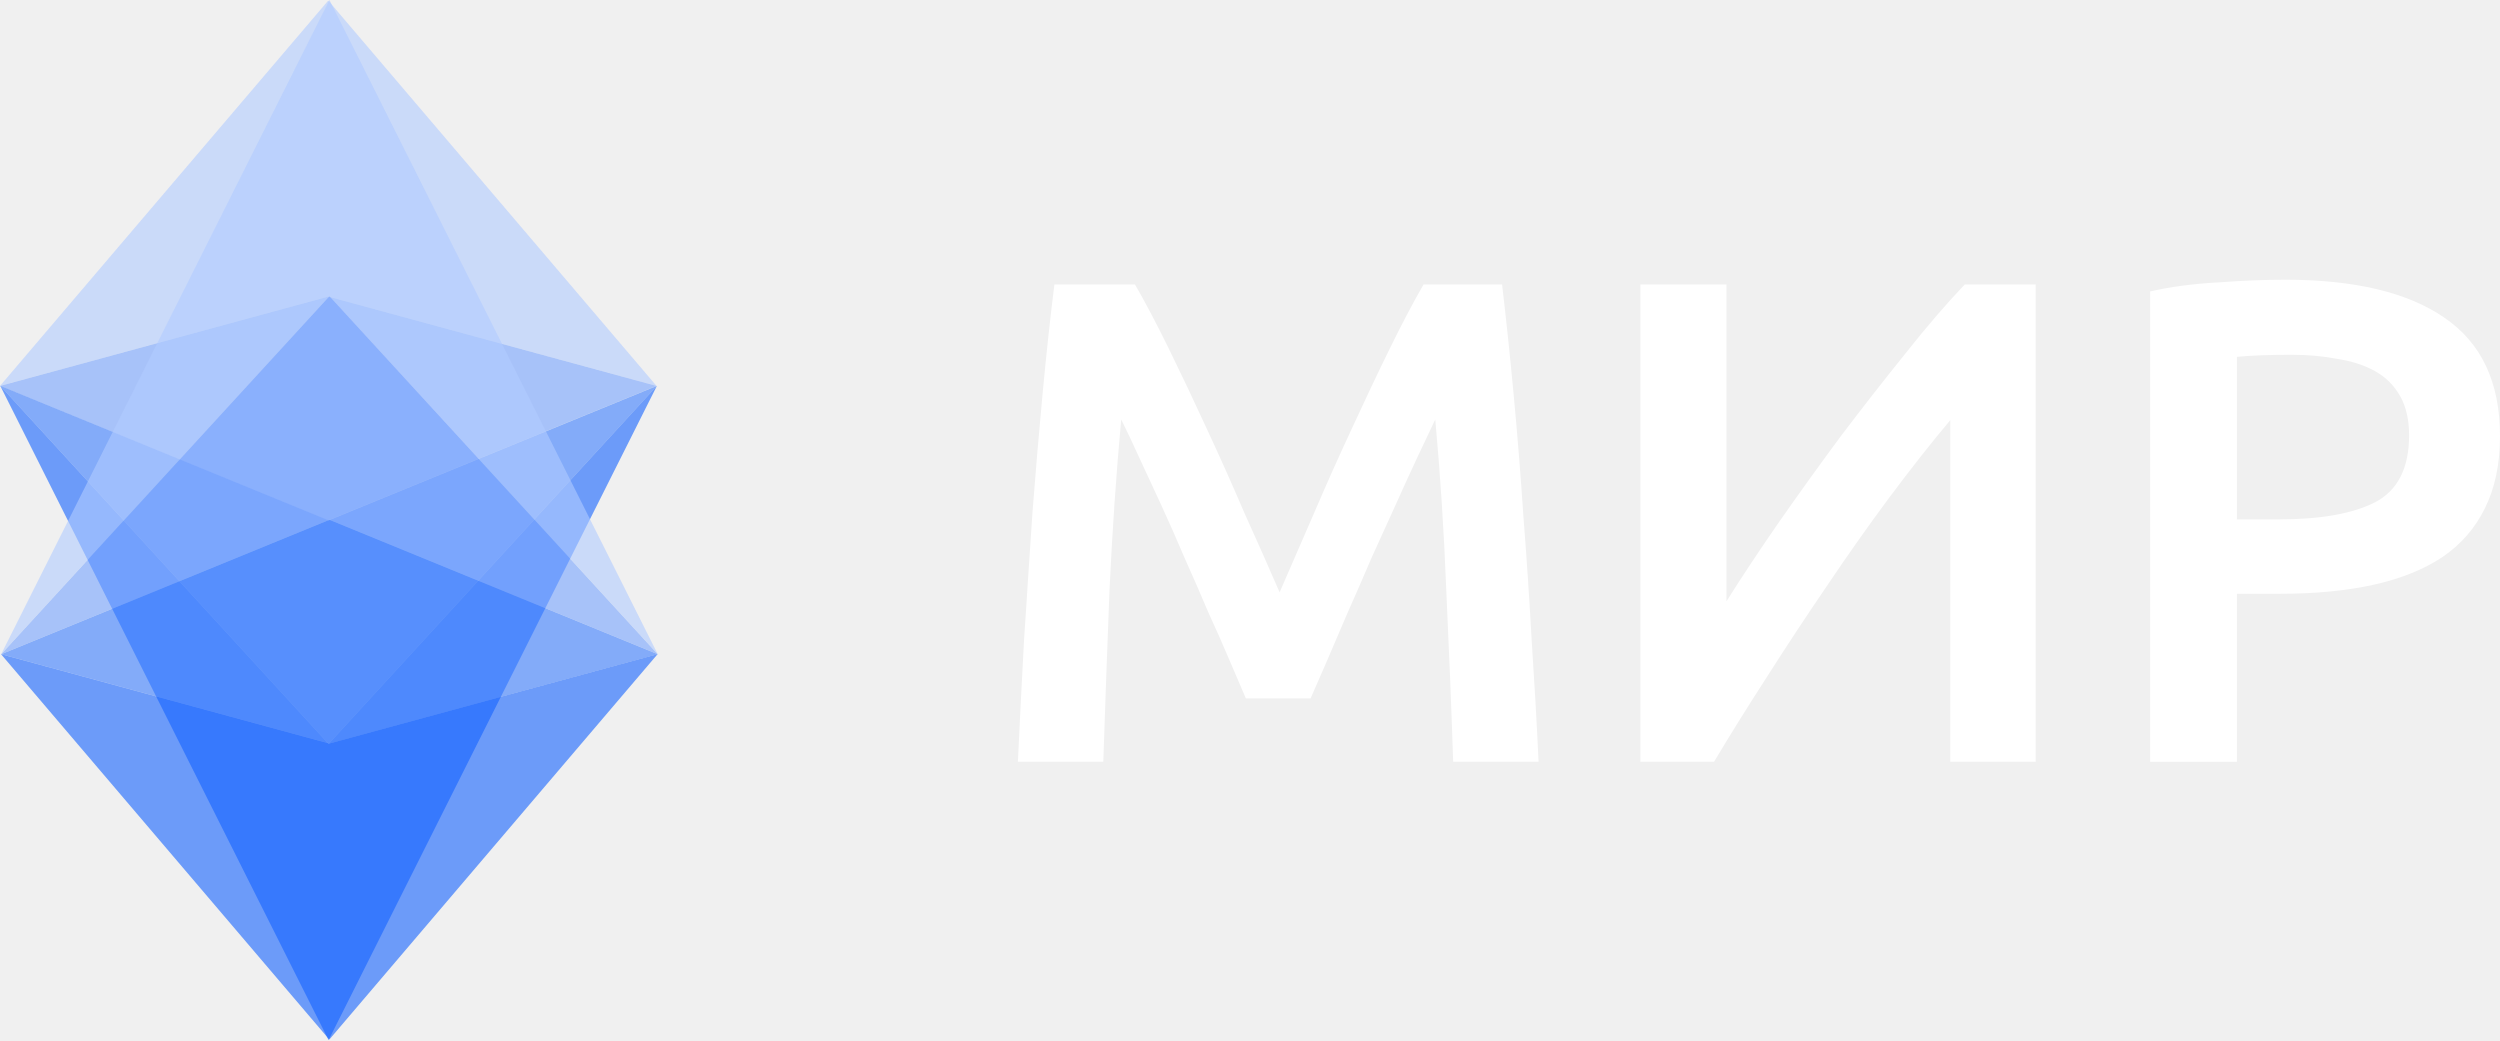
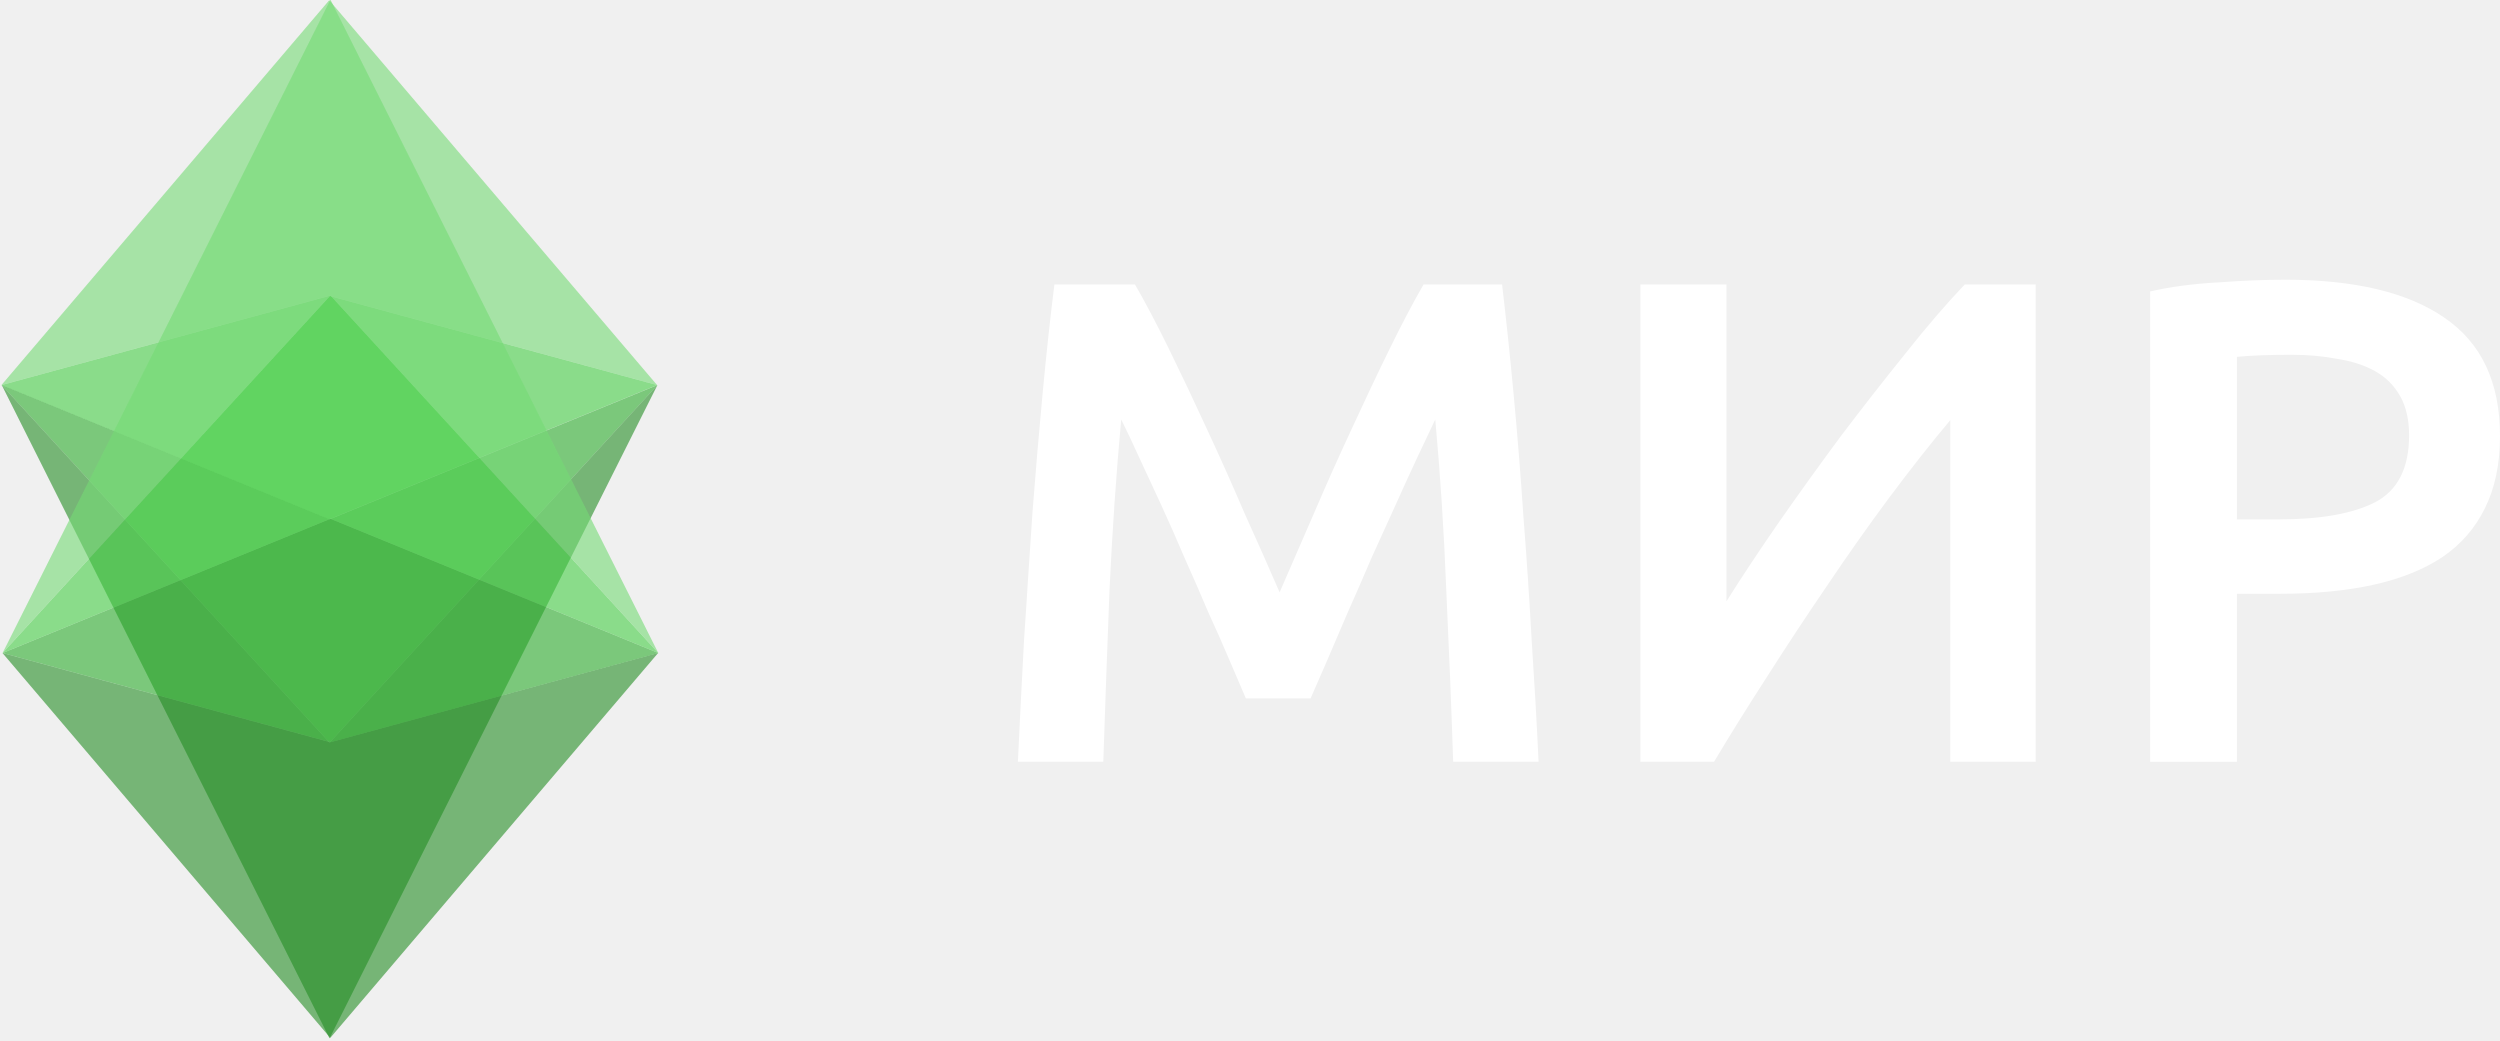
<svg xmlns="http://www.w3.org/2000/svg" width="133.342" height="55.475" viewBox="0 0 138899.38 57786.466" version="1.1" id="svg12" style="clip-rule:evenodd;fill-rule:evenodd;image-rendering:optimizeQuality;shape-rendering:geometricPrecision;text-rendering:geometricPrecision">
  <defs id="defs4">
    <style id="style2">
    .fil0 {fill:white}
   </style>
  </defs>
  <g style="clip-rule:evenodd;fill:#ffffff;fill-rule:evenodd;stroke-width:18.149;image-rendering:optimizeQuality;shape-rendering:geometricPrecision;text-rendering:geometricPrecision" aria-label="МИР" transform="matrix(57.39817,0,0,57.39817,198461.47,-331052.98)" id="g7960">
    <path d="m -2359,6043 q 14.667,25.333 32.667,62 18,36.667 36.667,77.333 18.667,40 36.667,82 18.667,41.333 34,76.667 15.333,-35.333 33.333,-76.667 18,-42 36.667,-82 18.667,-40.667 36.667,-77.333 18,-36.667 32.667,-62 h 76 q 6,50.667 11.333,108 5.333,56.667 9.333,116.67 4.667,59.333 8,120 4,60 6.667,117.33 h -82.667 q -2.667,-80.667 -6.667,-166 -3.333,-85.333 -10.667,-165.33 -7.333,15.333 -17.333,36.667 -10,21.333 -21.333,46.667 -11.333,24.667 -23.333,51.333 -11.333,26.667 -22.667,52 -10.667,24.667 -20,46.667 -9.333,21.333 -16,36.667 h -62.667 q -6.667,-15.333 -16,-37.333 -9.333,-22 -20.667,-46.667 -10.667,-25.333 -22.667,-52 -11.333,-26.667 -22.667,-51.333 -11.333,-24.667 -21.333,-46 -10,-22 -17.333,-36.667 -7.333,80 -11.333,165.33 -3.333,85.333 -6,166 h -82.667 q 2.667,-57.333 6,-118.67 4,-61.333 8,-121.33 4.667,-60.667 10,-117.33 5.333,-56.667 11.333,-104.67 z" id="path7954" style="fill:#ffffff;stroke-width:18.149" />
    <path d="m -1869.8,6505 v -462 h 83.333 v 306.67 q 22.667,-36 51.333,-77.333 29.333,-42 60,-83.333 31.333,-41.333 62,-79.333 30.667,-38.667 57.333,-66.667 h 68.667 v 462 h -82.667 v -330.67 q -28,33.333 -59.333,75.333 -30.667,41.333 -60.667,86 -30,44 -58,88 -28,43.333 -50.667,81.333 z" id="path7956" style="fill:#ffffff;stroke-width:18.149" />
    <path d="m -1245.7,6038.4 q 100.67,0 154,36.667 54,36.667 54,114.67 0,40.667 -14.667,70 -14,28.667 -41.333,47.333 -27.333,18 -66.667,26.667 -39.333,8.667 -90,8.667 h -42 v 162.67 h -84 v -455.33 q 29.333,-6.667 64.667,-8.667 36,-2.667 66,-2.667 z m 6,72.667 q -32,0 -52.667,2 v 157.33 h 40.667 q 60.667,0 93.333,-16.667 32.667,-17.333 32.667,-64.667 0,-22.667 -8.667,-38 -8.667,-15.333 -24,-24 -15.333,-8.667 -36.667,-12 -20.667,-4 -44.667,-4 z" id="path7958" style="fill:#ffffff;stroke-width:18.149" />
  </g>
-   <g id="g7964" transform="matrix(27.11346,0,0,27.11346,486173.39,-156105.75)" style="clip-rule:evenodd;opacity:0.6;fill:#b1cbff;fill-rule:evenodd;stroke-width:38.419;image-rendering:optimizeQuality;shape-rendering:geometricPrecision;text-rendering:geometricPrecision">
-     <path id="path7962" transform="translate(3987.6,3336.5)" d="m -21246,2422.1 -672.67,789.72 672.67,-183.04 672.67,183.04 z" style="opacity:1;fill:#b1cbff;stroke-width:38.419" />
+   <g id="g7964-3" transform="matrix(27.07832,0,0,27.07832,485621.56,-155922.84)" style="clip-rule:evenodd;opacity:0.6;fill:#75db75;fill-opacity:1;fill-rule:evenodd;stroke-width:38.469;image-rendering:optimizeQuality;shape-rendering:geometricPrecision;text-rendering:geometricPrecision">
+     <path id="path7962-6" transform="translate(3987.6,3336.5)" d="m -21246,2422.1 -672.67,789.72 672.67,-183.04 672.67,183.04 z" style="opacity:1;fill:#75db75;fill-opacity:1;stroke-width:38.469" />
  </g>
-   <g id="g7968" transform="matrix(27.11346,0,0,27.11346,486173.39,-156105.75)" style="clip-rule:evenodd;opacity:0.6;fill:#76a4ff;fill-rule:evenodd;stroke-width:38.419;image-rendering:optimizeQuality;shape-rendering:geometricPrecision;text-rendering:geometricPrecision">
-     <path id="path7966" transform="translate(3987.6,3336.5)" d="m -21246,3028.8 -672.67,183.04 672.67,275.47 672.67,-275.47 z" style="opacity:1;fill:#76a4ff;stroke-width:38.419" />
+   <g id="g7968-7" transform="matrix(27.07832,0,0,27.07832,485621.56,-155922.84)" style="clip-rule:evenodd;opacity:0.6;fill:#46cf46;fill-opacity:1;fill-rule:evenodd;stroke-width:38.469;image-rendering:optimizeQuality;shape-rendering:geometricPrecision;text-rendering:geometricPrecision">
+     <path id="path7966-5" transform="translate(3987.6,3336.5)" d="m -21246,3028.8 -672.67,183.04 672.67,275.47 672.67,-275.47 z" style="opacity:1;fill:#46cf46;fill-opacity:1;stroke-width:38.469" />
  </g>
-   <g id="g7972" transform="matrix(27.11346,0,0,27.11346,486173.39,-156105.75)" style="clip-rule:evenodd;opacity:0.6;fill:#3b7dff;fill-rule:evenodd;stroke-width:38.419;image-rendering:optimizeQuality;shape-rendering:geometricPrecision;text-rendering:geometricPrecision">
-     <path id="path7970" transform="translate(3987.6,3336.5)" d="m -21918,3211.8 672.67,733.65 672.67,-733.65 -672.67,275.47 z" style="opacity:1;fill:#3b7dff;stroke-width:38.419" />
+   <g id="g7972-3" transform="matrix(27.07832,0,0,27.07832,485621.56,-155922.84)" style="clip-rule:evenodd;opacity:0.6;fill:#2dad2d;fill-opacity:1;fill-rule:evenodd;stroke-width:38.469;image-rendering:optimizeQuality;shape-rendering:geometricPrecision;text-rendering:geometricPrecision">
+     <path id="path7970-5" transform="translate(3987.6,3336.5)" d="m -21918,3211.8 672.67,733.65 672.67,-733.65 -672.67,275.47 z" style="opacity:1;fill:#2dad2d;fill-opacity:1;stroke-width:38.469" />
  </g>
-   <g id="g7976" transform="matrix(27.11346,0,0,27.11346,486173.39,-156105.75)" style="clip-rule:evenodd;opacity:0.6;fill:#1463ff;fill-rule:evenodd;stroke-width:38.419;image-rendering:optimizeQuality;shape-rendering:geometricPrecision;text-rendering:geometricPrecision">
-     <path id="path7974" transform="translate(3987.6,3336.5)" d="m -21918,3211.8 672.67,1340.5 672.67,-1340.5 -672.67,733.65 z" style="opacity:1;fill:#1463ff;stroke-width:38.419" />
+   <g id="g7976-6" transform="matrix(27.07832,0,0,27.07832,485621.56,-155922.84)" style="clip-rule:evenodd;opacity:0.6;fill:#258e25;fill-opacity:1;fill-rule:evenodd;stroke-width:38.469;image-rendering:optimizeQuality;shape-rendering:geometricPrecision;text-rendering:geometricPrecision">
+     <path id="path7974-2" transform="translate(3987.6,3336.5)" d="m -21918,3211.8 672.67,1340.5 672.67,-1340.5 -672.67,733.65 z" style="opacity:1;fill:#258e25;fill-opacity:1;stroke-width:38.469" />
  </g>
-   <g id="g7980" transform="matrix(-27.11346,0,0,-27.11346,-449619.42,213892.48)" style="clip-rule:evenodd;opacity:0.6;fill:#1463ff;fill-rule:evenodd;stroke-width:38.419;image-rendering:optimizeQuality;shape-rendering:geometricPrecision;text-rendering:geometricPrecision">
-     <path id="path7978" transform="rotate(180,-20190,5176.7)" d="m -23795,3805.1 672.67,789.72 672.67,-789.72 -672.67,183.04 z" style="opacity:1;fill:#1463ff;stroke-width:38.419" />
+   <g id="g7980-9" transform="matrix(-27.07832,0,0,-27.07832,-448958.49,213595.9)" style="clip-rule:evenodd;opacity:0.6;fill:#258e25;fill-opacity:1;fill-rule:evenodd;stroke-width:38.469;image-rendering:optimizeQuality;shape-rendering:geometricPrecision;text-rendering:geometricPrecision">
+     <path id="path7978-1" transform="rotate(180,-20190,5176.7)" d="m -23795,3805.1 672.67,789.72 672.67,-789.72 -672.67,183.04 z" style="opacity:1;fill:#258e25;fill-opacity:1;stroke-width:38.469" />
  </g>
-   <g id="g7984" transform="matrix(-27.11346,0,0,-27.11346,-449619.42,213892.48)" style="clip-rule:evenodd;opacity:0.6;fill:#3b7dff;fill-rule:evenodd;stroke-width:38.419;image-rendering:optimizeQuality;shape-rendering:geometricPrecision;text-rendering:geometricPrecision">
-     <path id="path7982" transform="rotate(180,-20190,5176.7)" d="m -23122,3529.7 -672.67,275.47 672.67,183.04 672.67,-183.04 z" style="opacity:1;fill:#3b7dff;stroke-width:38.419" />
+   <g id="g7984-2" transform="matrix(-27.07832,0,0,-27.07832,-448958.49,213595.9)" style="clip-rule:evenodd;opacity:0.6;fill:#2dad2d;fill-opacity:1;fill-rule:evenodd;stroke-width:38.469;image-rendering:optimizeQuality;shape-rendering:geometricPrecision;text-rendering:geometricPrecision">
+     <path id="path7982-7" transform="rotate(180,-20190,5176.7)" d="m -23122,3529.7 -672.67,275.47 672.67,183.04 672.67,-183.04 z" style="opacity:1;fill:#2dad2d;fill-opacity:1;stroke-width:38.469" />
  </g>
-   <g id="g7988" transform="matrix(-27.11346,0,0,-27.11346,-449619.42,213892.48)" style="clip-rule:evenodd;opacity:0.6;fill:#76a4ff;fill-rule:evenodd;stroke-width:38.419;image-rendering:optimizeQuality;shape-rendering:geometricPrecision;text-rendering:geometricPrecision">
-     <path id="path7986" transform="rotate(180,-20190,5176.7)" d="m -23122,3071.5 -672.67,733.65 672.67,-275.47 672.67,275.47 z" style="opacity:1;fill:#76a4ff;stroke-width:38.419" />
+   <g id="g7988-0" transform="matrix(-27.07832,0,0,-27.07832,-448958.49,213595.9)" style="clip-rule:evenodd;opacity:0.6;fill:#46cf46;fill-opacity:1;fill-rule:evenodd;stroke-width:38.469;image-rendering:optimizeQuality;shape-rendering:geometricPrecision;text-rendering:geometricPrecision">
+     <path id="path7986-9" transform="rotate(180,-20190,5176.7)" d="m -23122,3071.5 -672.67,733.65 672.67,-275.47 672.67,275.47 z" style="opacity:1;fill:#46cf46;fill-opacity:1;stroke-width:38.469" />
  </g>
-   <g id="g7992" transform="matrix(-27.11346,0,0,-27.11346,-449619.42,213892.48)" style="clip-rule:evenodd;opacity:0.6;fill:#b1cbff;fill-rule:evenodd;stroke-width:38.419;image-rendering:optimizeQuality;shape-rendering:geometricPrecision;text-rendering:geometricPrecision">
-     <path id="path7990" transform="rotate(180,-20190,5176.7)" d="m -23122,2464.6 -672.67,1340.5 672.67,-733.65 672.67,733.65 z" style="opacity:1;fill:#b1cbff;stroke-width:38.419" />
+   <g id="g7992-3" transform="matrix(-27.07832,0,0,-27.07832,-448958.49,213595.9)" style="clip-rule:evenodd;opacity:0.6;fill:#75db75;fill-opacity:1;fill-rule:evenodd;stroke-width:38.469;image-rendering:optimizeQuality;shape-rendering:geometricPrecision;text-rendering:geometricPrecision">
+     <path id="path7990-6" transform="rotate(180,-20190,5176.7)" d="m -23122,2464.6 -672.67,1340.5 672.67,-733.65 672.67,733.65 z" style="opacity:1;fill:#75db75;fill-opacity:1;stroke-width:38.469" />
  </g>
</svg>
